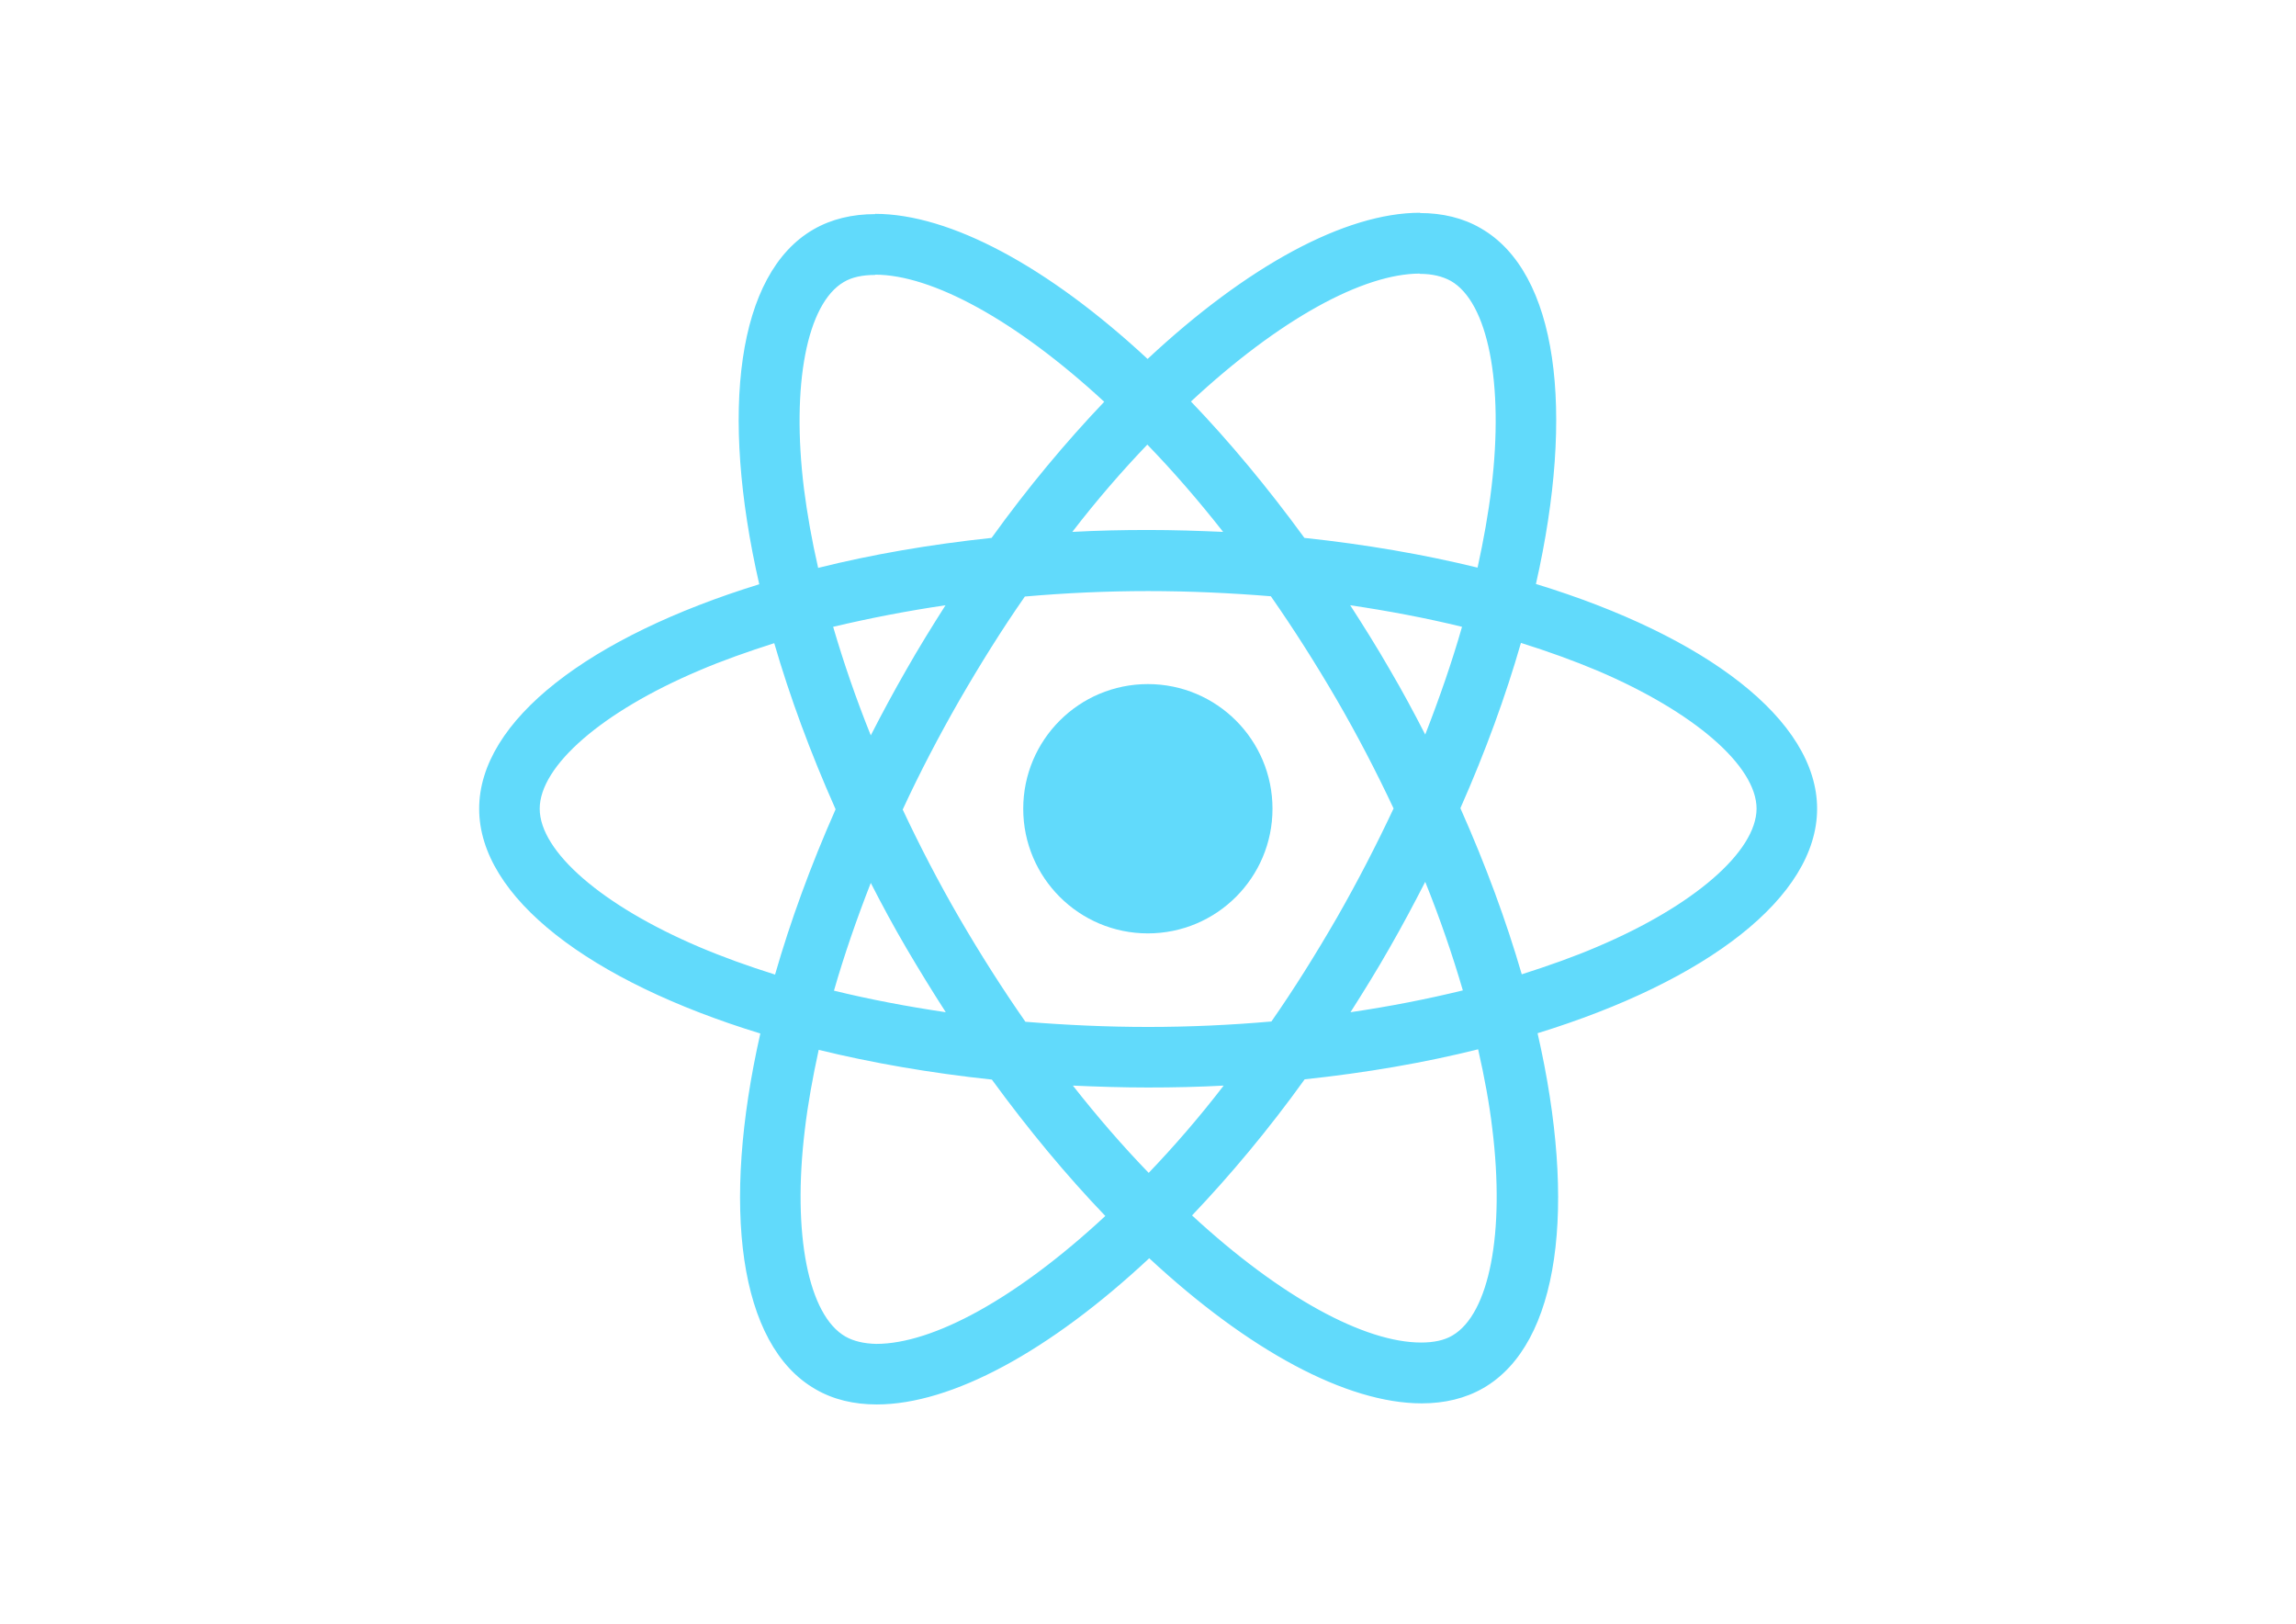
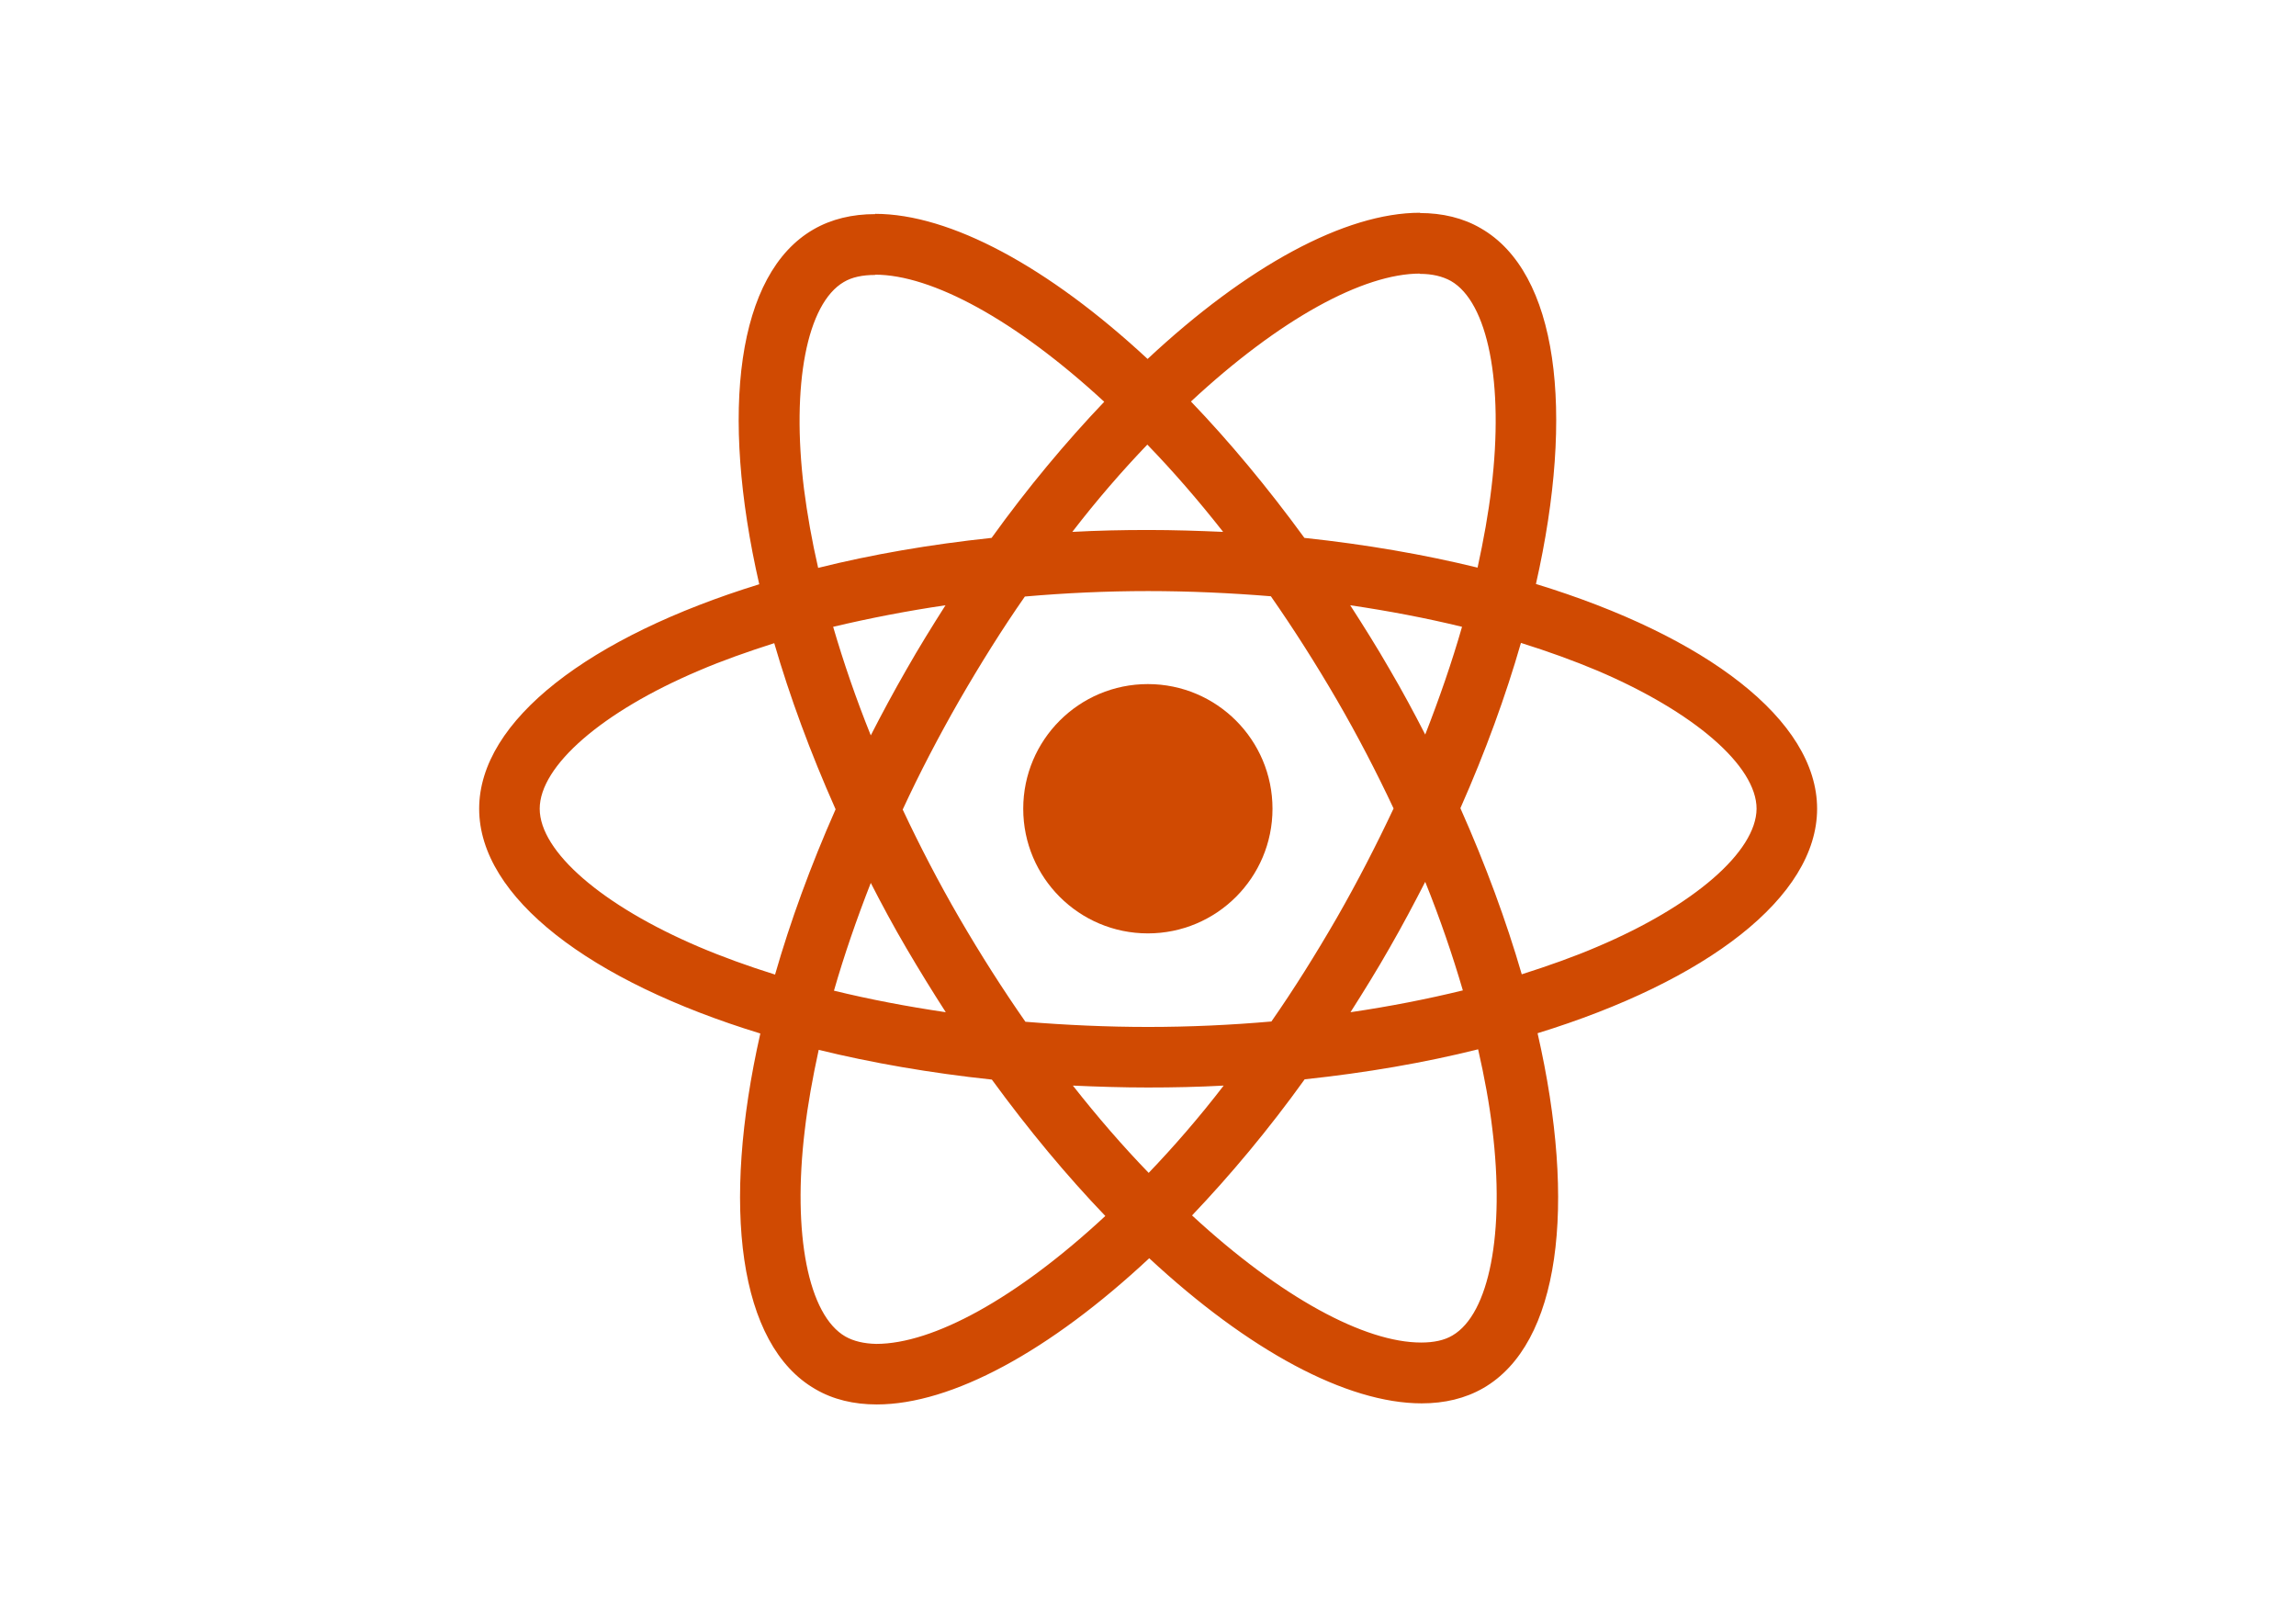
<svg xmlns="http://www.w3.org/2000/svg" viewBox="0 0 841.9 595.3">
-   <g fill="#61DAFB">
+   <g fill="#D04A02">
    <path d="M666.3 296.5c0-32.5-40.7-63.3-103.1-82.4 14.4-63.6 8-114.2-20.2-130.4-6.5-3.8-14.1-5.6-22.4-5.6v22.3c4.6 0 8.3.9 11.4 2.6 13.6 7.8 19.5 37.5 14.9 75.7-1.1 9.4-2.9 19.3-5.1 29.4-19.6-4.8-41-8.5-63.5-10.9-13.5-18.5-27.5-35.3-41.6-50 32.6-30.3 63.2-46.9 84-46.9V78c-27.5 0-63.5 19.6-99.9 53.6-36.4-33.8-72.4-53.2-99.9-53.2v22.3c20.7 0 51.4 16.5 84 46.6-14 14.7-28 31.4-41.3 49.9-22.6 2.4-44 6.1-63.6 11-2.3-10-4-19.7-5.2-29-4.7-38.2 1.1-67.9 14.6-75.8 3-1.8 6.9-2.6 11.5-2.6V78.5c-8.4 0-16 1.8-22.6 5.6-28.1 16.2-34.4 66.7-19.9 130.1-62.2 19.2-102.7 49.9-102.7 82.3 0 32.5 40.7 63.3 103.1 82.4-14.4 63.6-8 114.2 20.2 130.4 6.5 3.8 14.1 5.6 22.5 5.6 27.5 0 63.5-19.6 99.9-53.6 36.4 33.8 72.4 53.2 99.9 53.2 8.4 0 16-1.8 22.6-5.6 28.1-16.2 34.4-66.7 19.9-130.1 62-19.1 102.5-49.9 102.5-82.3zm-130.2-66.7c-3.7 12.9-8.3 26.2-13.5 39.5-4.1-8-8.4-16-13.1-24-4.6-8-9.5-15.8-14.4-23.4 14.2 2.1 27.9 4.7 41 7.9zm-45.8 106.5c-7.8 13.5-15.8 26.3-24.1 38.2-14.9 1.3-30 2-45.2 2-15.1 0-30.2-.7-45-1.9-8.3-11.9-16.4-24.6-24.2-38-7.6-13.1-14.5-26.4-20.8-39.8 6.2-13.4 13.2-26.8 20.7-39.9 7.8-13.5 15.8-26.3 24.1-38.2 14.9-1.3 30-2 45.2-2 15.1 0 30.2.7 45 1.9 8.3 11.9 16.4 24.6 24.2 38 7.6 13.1 14.5 26.4 20.8 39.8-6.3 13.4-13.2 26.8-20.7 39.9zm32.3-13c5.4 13.4 10 26.8 13.8 39.8-13.1 3.2-26.9 5.9-41.2 8 4.9-7.7 9.8-15.6 14.4-23.7 4.6-8 8.9-16.1 13-24.1zM421.2 430c-9.3-9.6-18.6-20.3-27.8-32 9 .4 18.2.7 27.5.7 9.4 0 18.7-.2 27.8-.7-9 11.7-18.3 22.4-27.5 32zm-74.4-58.9c-14.2-2.1-27.9-4.7-41-7.9 3.7-12.9 8.3-26.2 13.5-39.5 4.1 8 8.4 16 13.1 24 4.7 8 9.5 15.8 14.4 23.4zM420.7 163c9.3 9.6 18.6 20.3 27.8 32-9-.4-18.2-.7-27.5-.7-9.4 0-18.7.2-27.8.7 9-11.7 18.3-22.4 27.5-32zm-74 58.9c-4.9 7.7-9.8 15.6-14.4 23.7-4.6 8-8.9 16-13 24-5.4-13.4-10-26.8-13.8-39.8 13.1-3.1 26.9-5.8 41.2-7.9zm-90.5 125.2c-35.4-15.1-58.3-34.9-58.3-50.6 0-15.7 22.9-35.6 58.3-50.6 8.6-3.7 18-7 27.7-10.1 5.7 19.6 13.2 40 22.5 60.9-9.2 20.8-16.6 41.1-22.2 60.6-9.9-3.1-19.3-6.5-28-10.2zM310 490c-13.6-7.8-19.5-37.5-14.9-75.7 1.1-9.4 2.9-19.3 5.1-29.4 19.6 4.8 41 8.5 63.5 10.9 13.5 18.5 27.5 35.3 41.6 50-32.6 30.3-63.2 46.9-84 46.9-4.5-.1-8.3-1-11.3-2.7zm237.2-76.2c4.7 38.2-1.1 67.9-14.6 75.8-3 1.8-6.9 2.6-11.5 2.6-20.7 0-51.4-16.5-84-46.6 14-14.7 28-31.4 41.3-49.9 22.6-2.4 44-6.1 63.6-11 2.3 10.1 4.1 19.8 5.2 29.1zm38.5-66.7c-8.6 3.7-18 7-27.7 10.1-5.7-19.6-13.2-40-22.5-60.9 9.2-20.8 16.6-41.1 22.2-60.6 9.9 3.1 19.3 6.5 28.1 10.2 35.4 15.1 58.3 34.9 58.3 50.6-.1 15.7-23 35.6-58.4 50.6zM320.8 78.4z" />
    <circle cx="420.9" cy="296.5" r="45.7" />
    <path d="M520.5 78.1z" />
  </g>
</svg>
